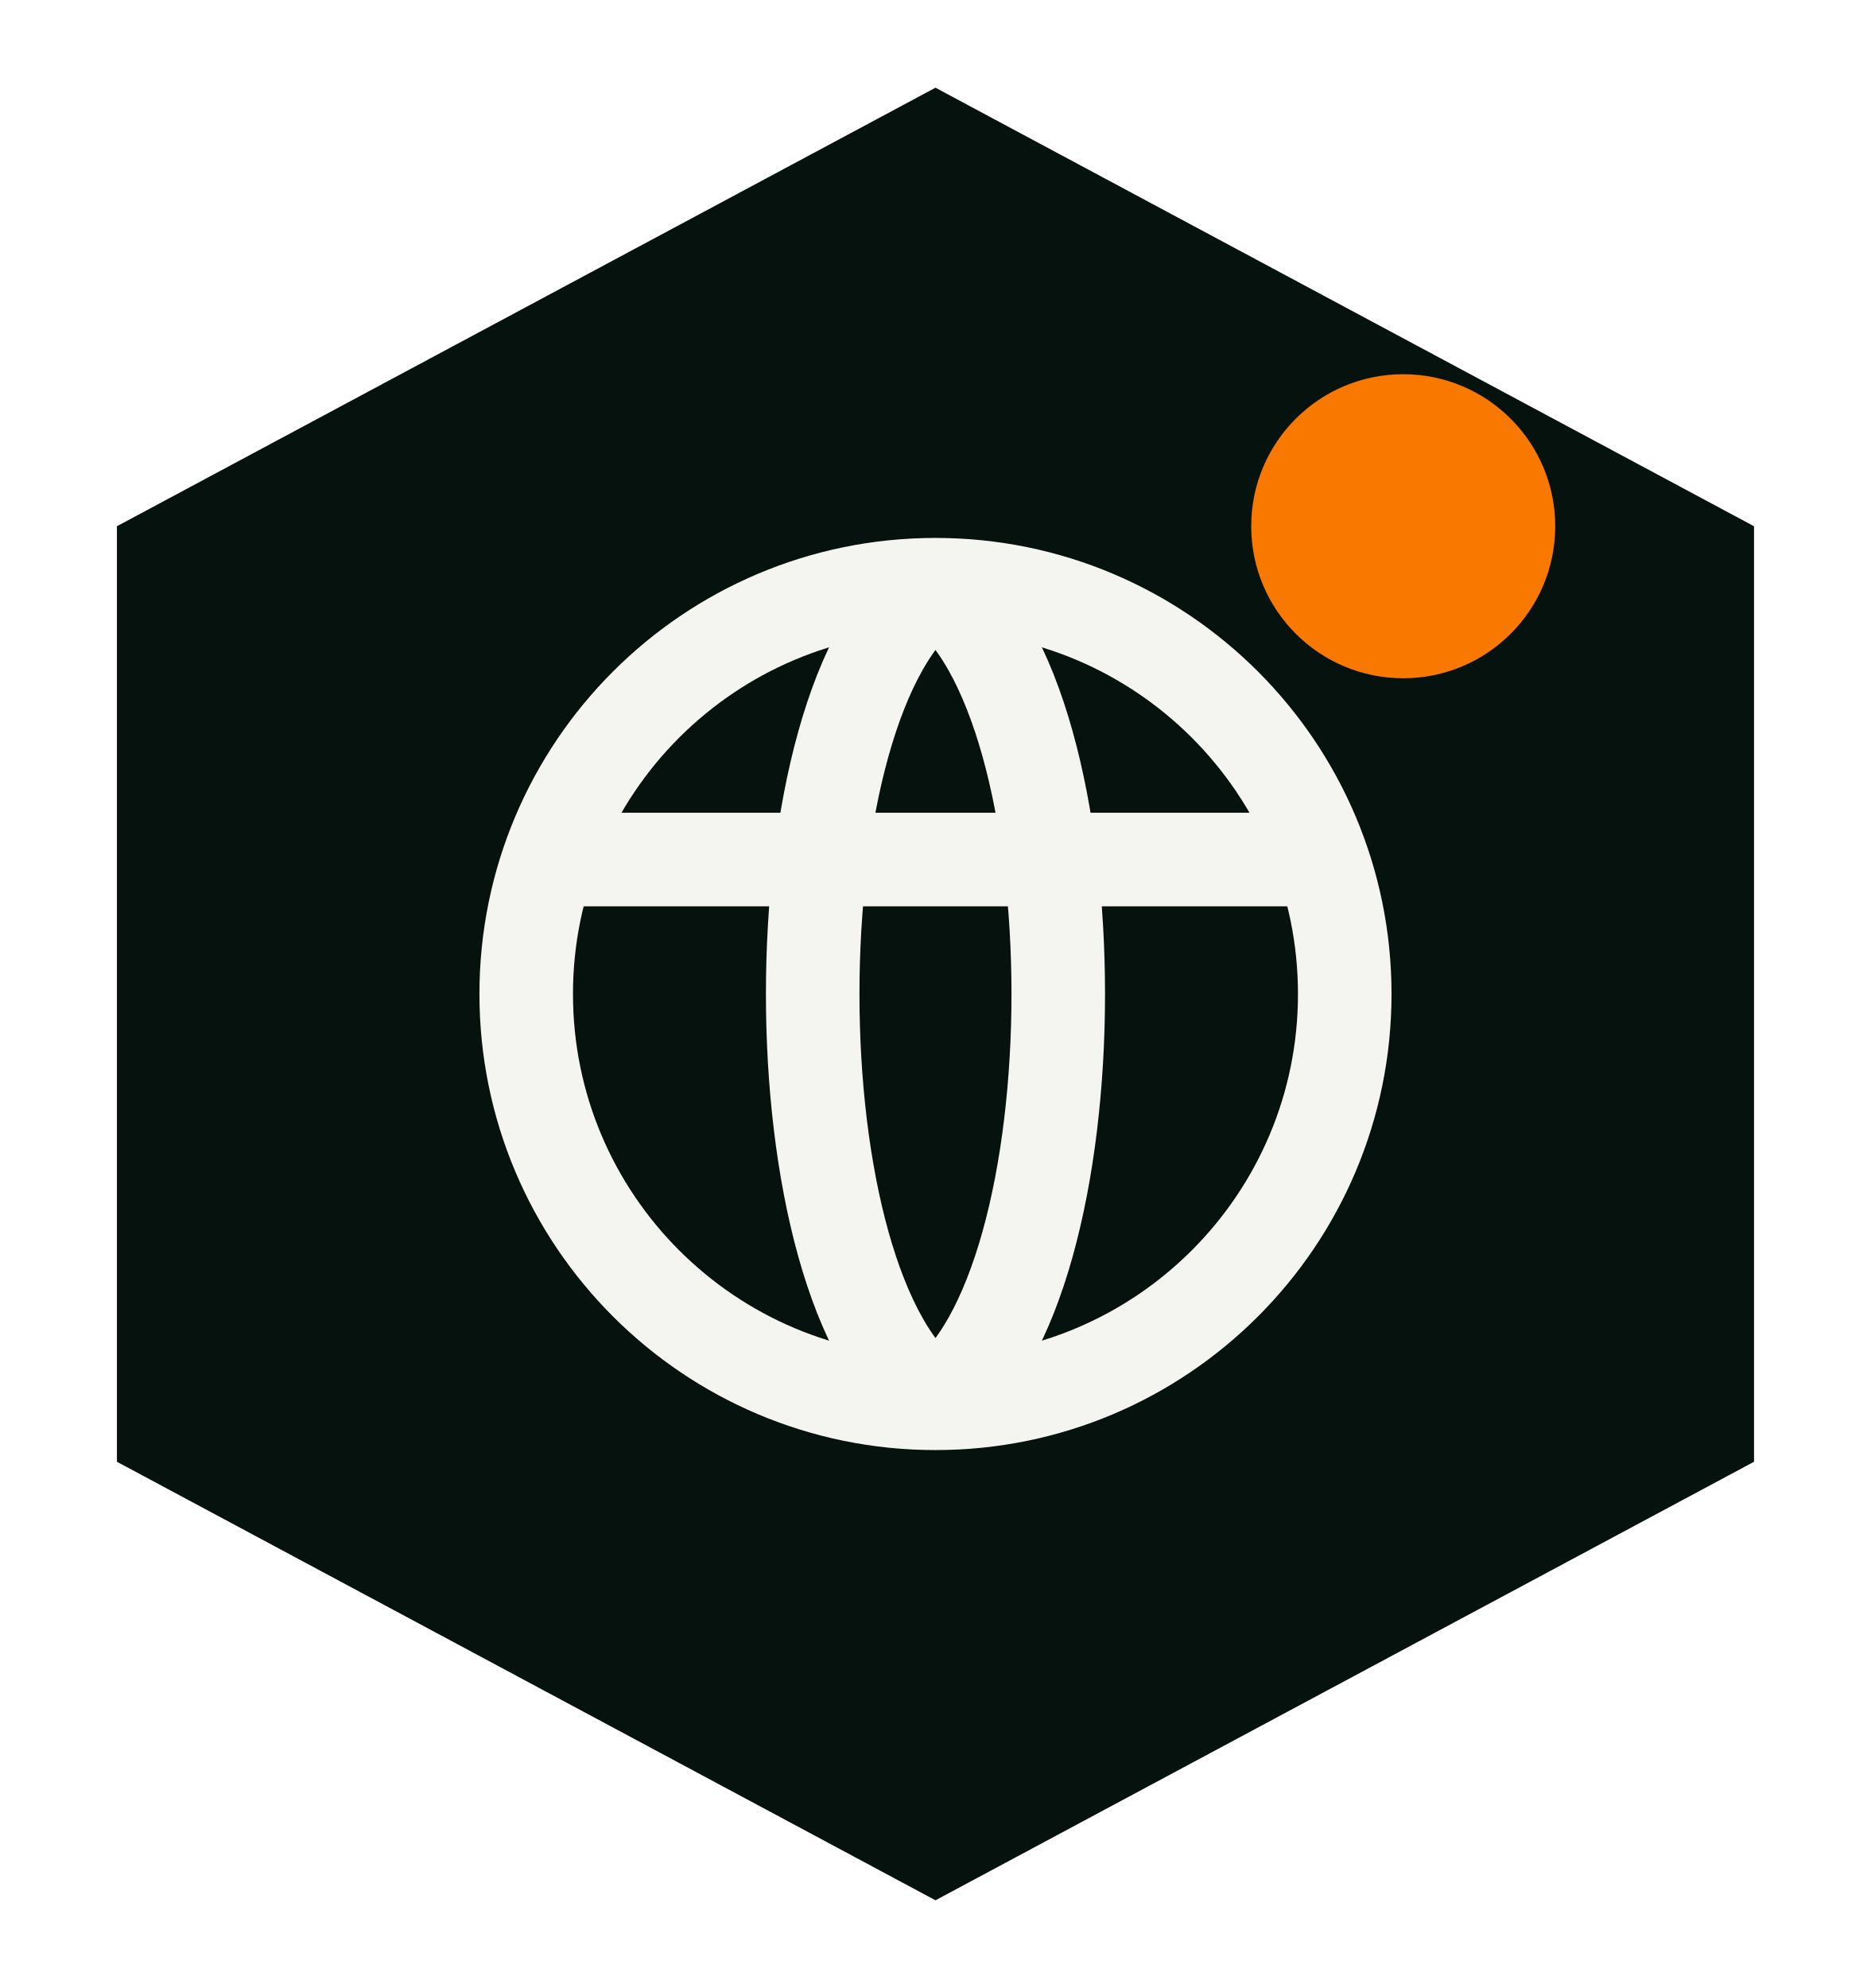
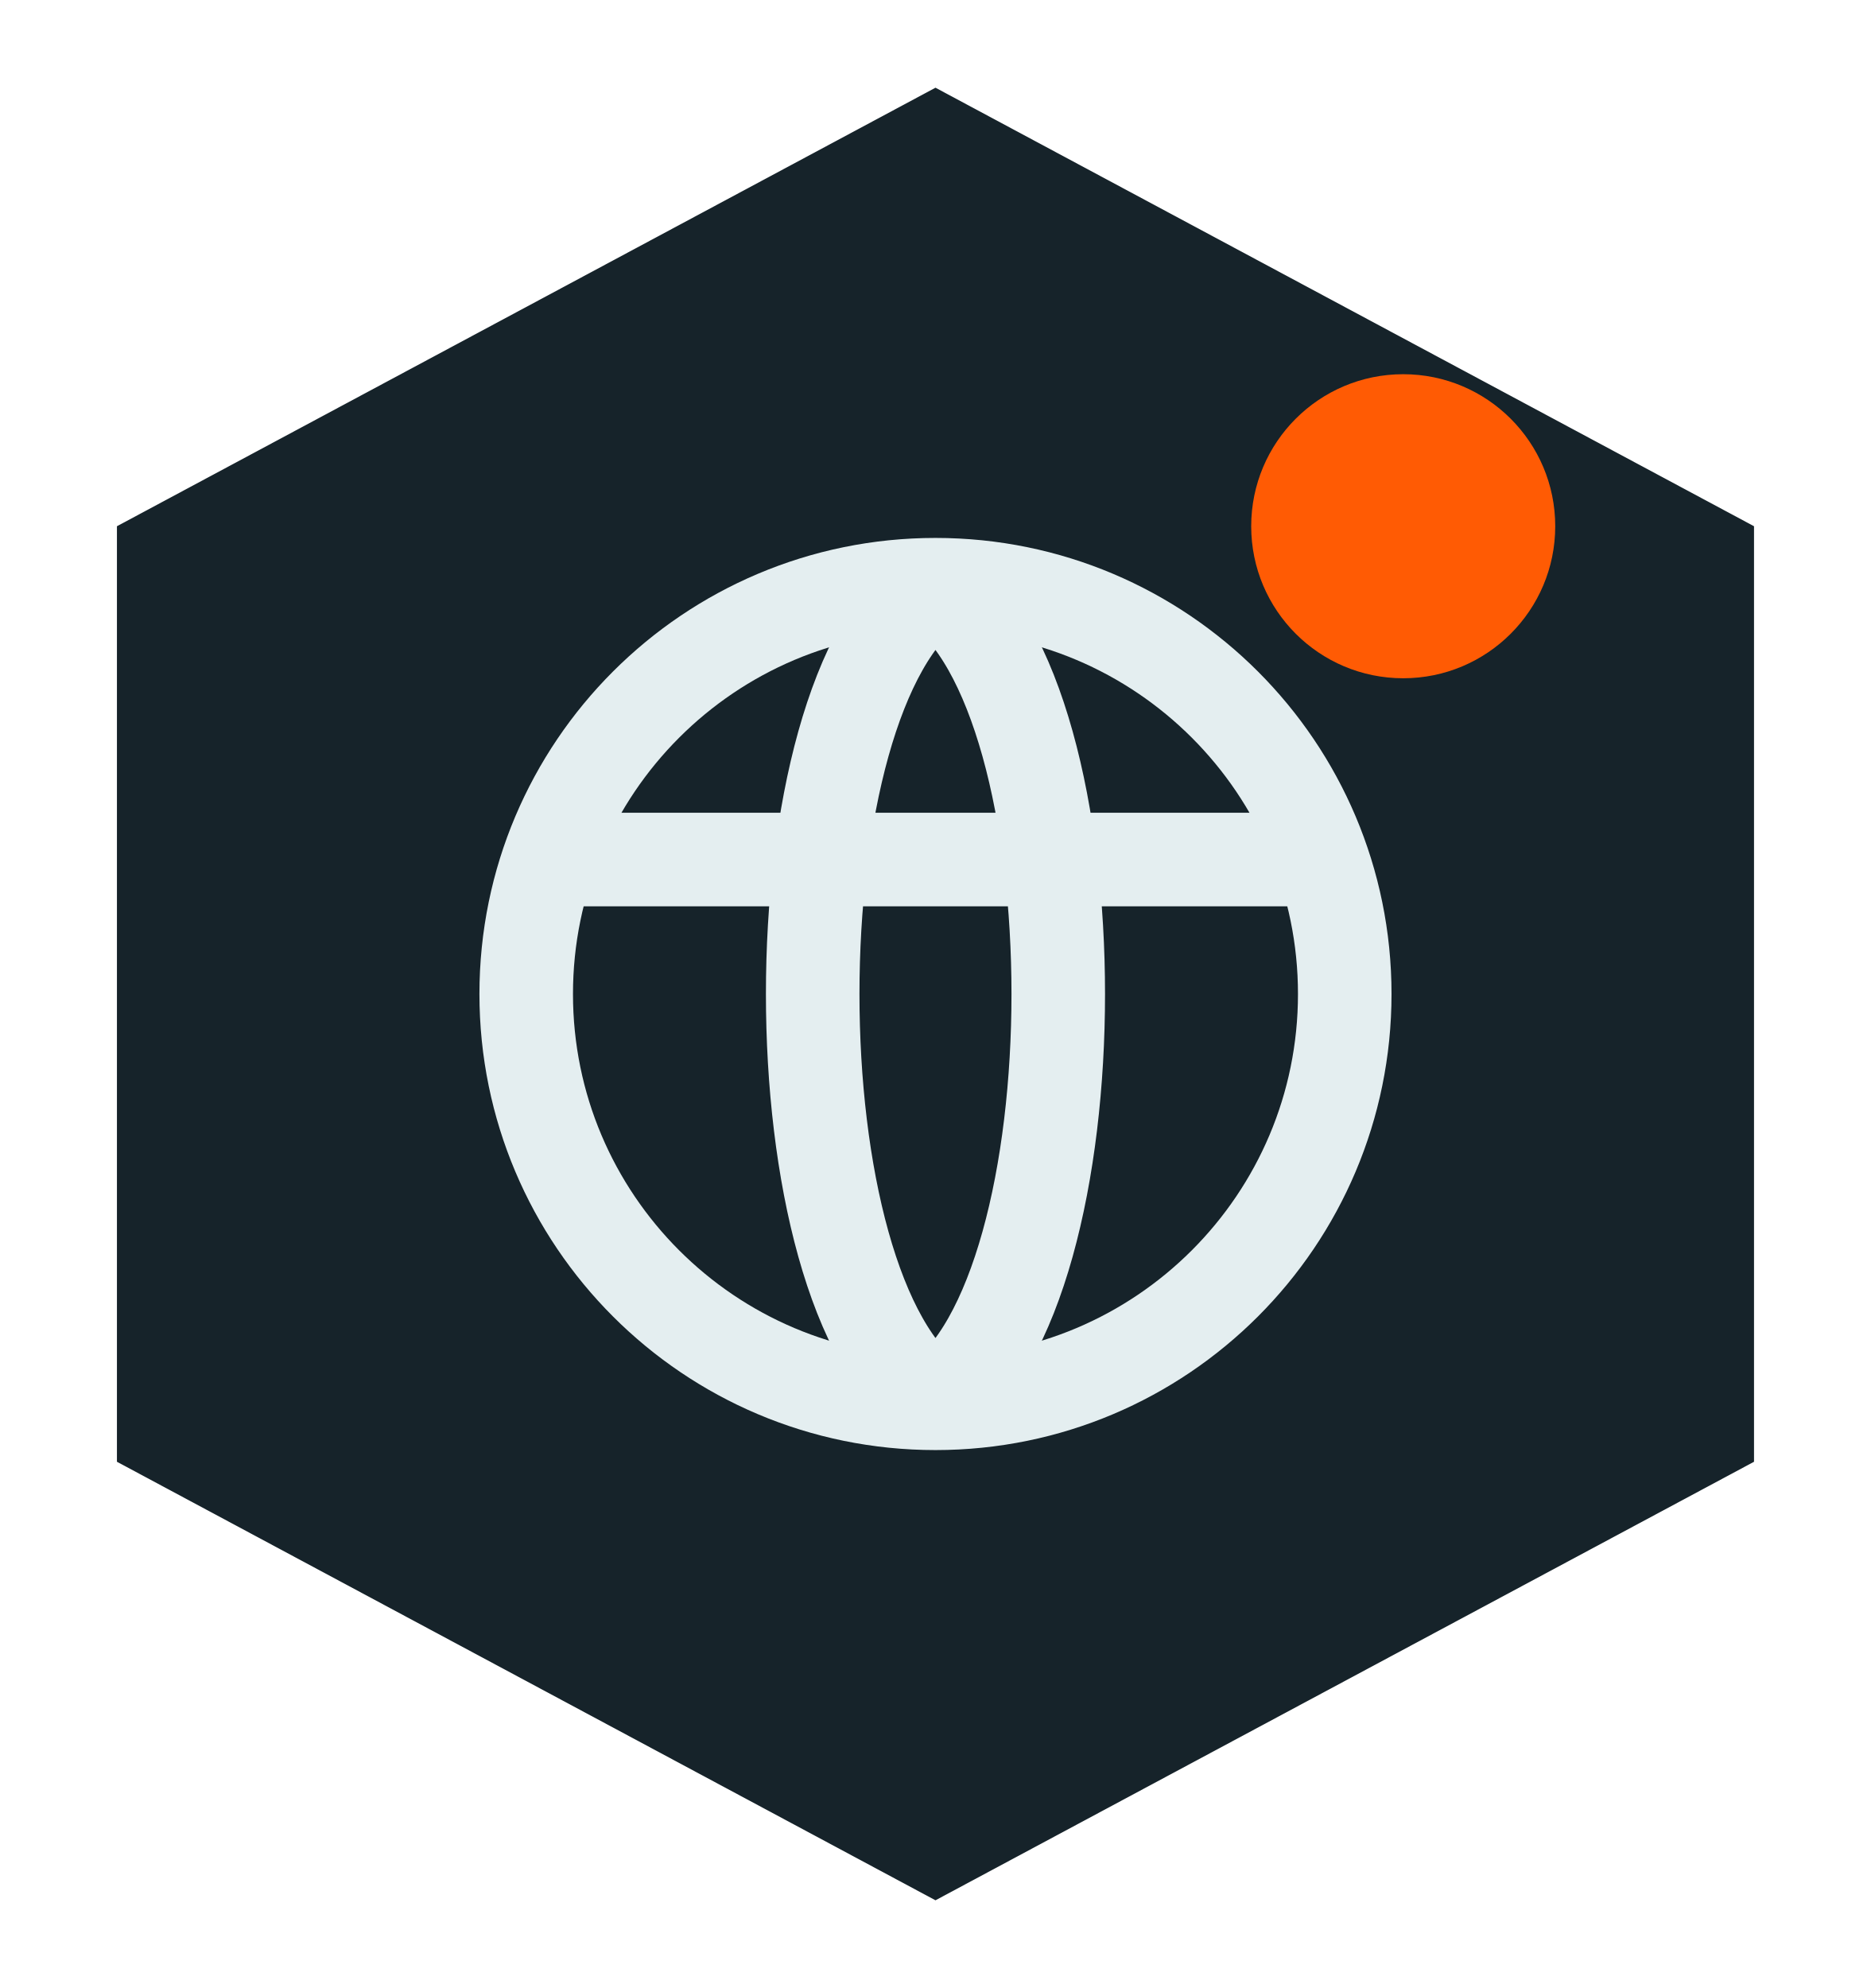
<svg xmlns="http://www.w3.org/2000/svg" viewBox="0 0 32 34">
-   <path d="M16 1.5 30 9v16l-14 7.5L2 25V9L16 1.5Z" fill="#06120e" />
-   <circle cx="16" cy="17" r="7" fill="none" stroke="#f4f5f0" stroke-width="1.6" />
-   <path d="M16 10c2.8 1.9 2.8 12.1 0 14M16 10c-2.8 1.9-2.8 12.1 0 14M9.3 14.7h13.4" stroke="#f4f5f0" stroke-width="1.6" fill="none" />
-   <circle cx="24" cy="9" r="2.6" fill="#f87800" />
+   <path d="M16 1.5 30 9v16l-14 7.5L2 25V9L16 1.5Z" fill="#16232a" />
+   <circle cx="16" cy="17" r="7" fill="none" stroke="#e4eef0" stroke-width="1.6" />
+   <path d="M16 10c2.8 1.9 2.8 12.1 0 14M16 10c-2.8 1.9-2.8 12.1 0 14M9.3 14.7h13.4" stroke="#e4eef0" stroke-width="1.6" fill="none" />
+   <circle cx="24" cy="9" r="2.6" fill="#ff5b04" />
</svg>
